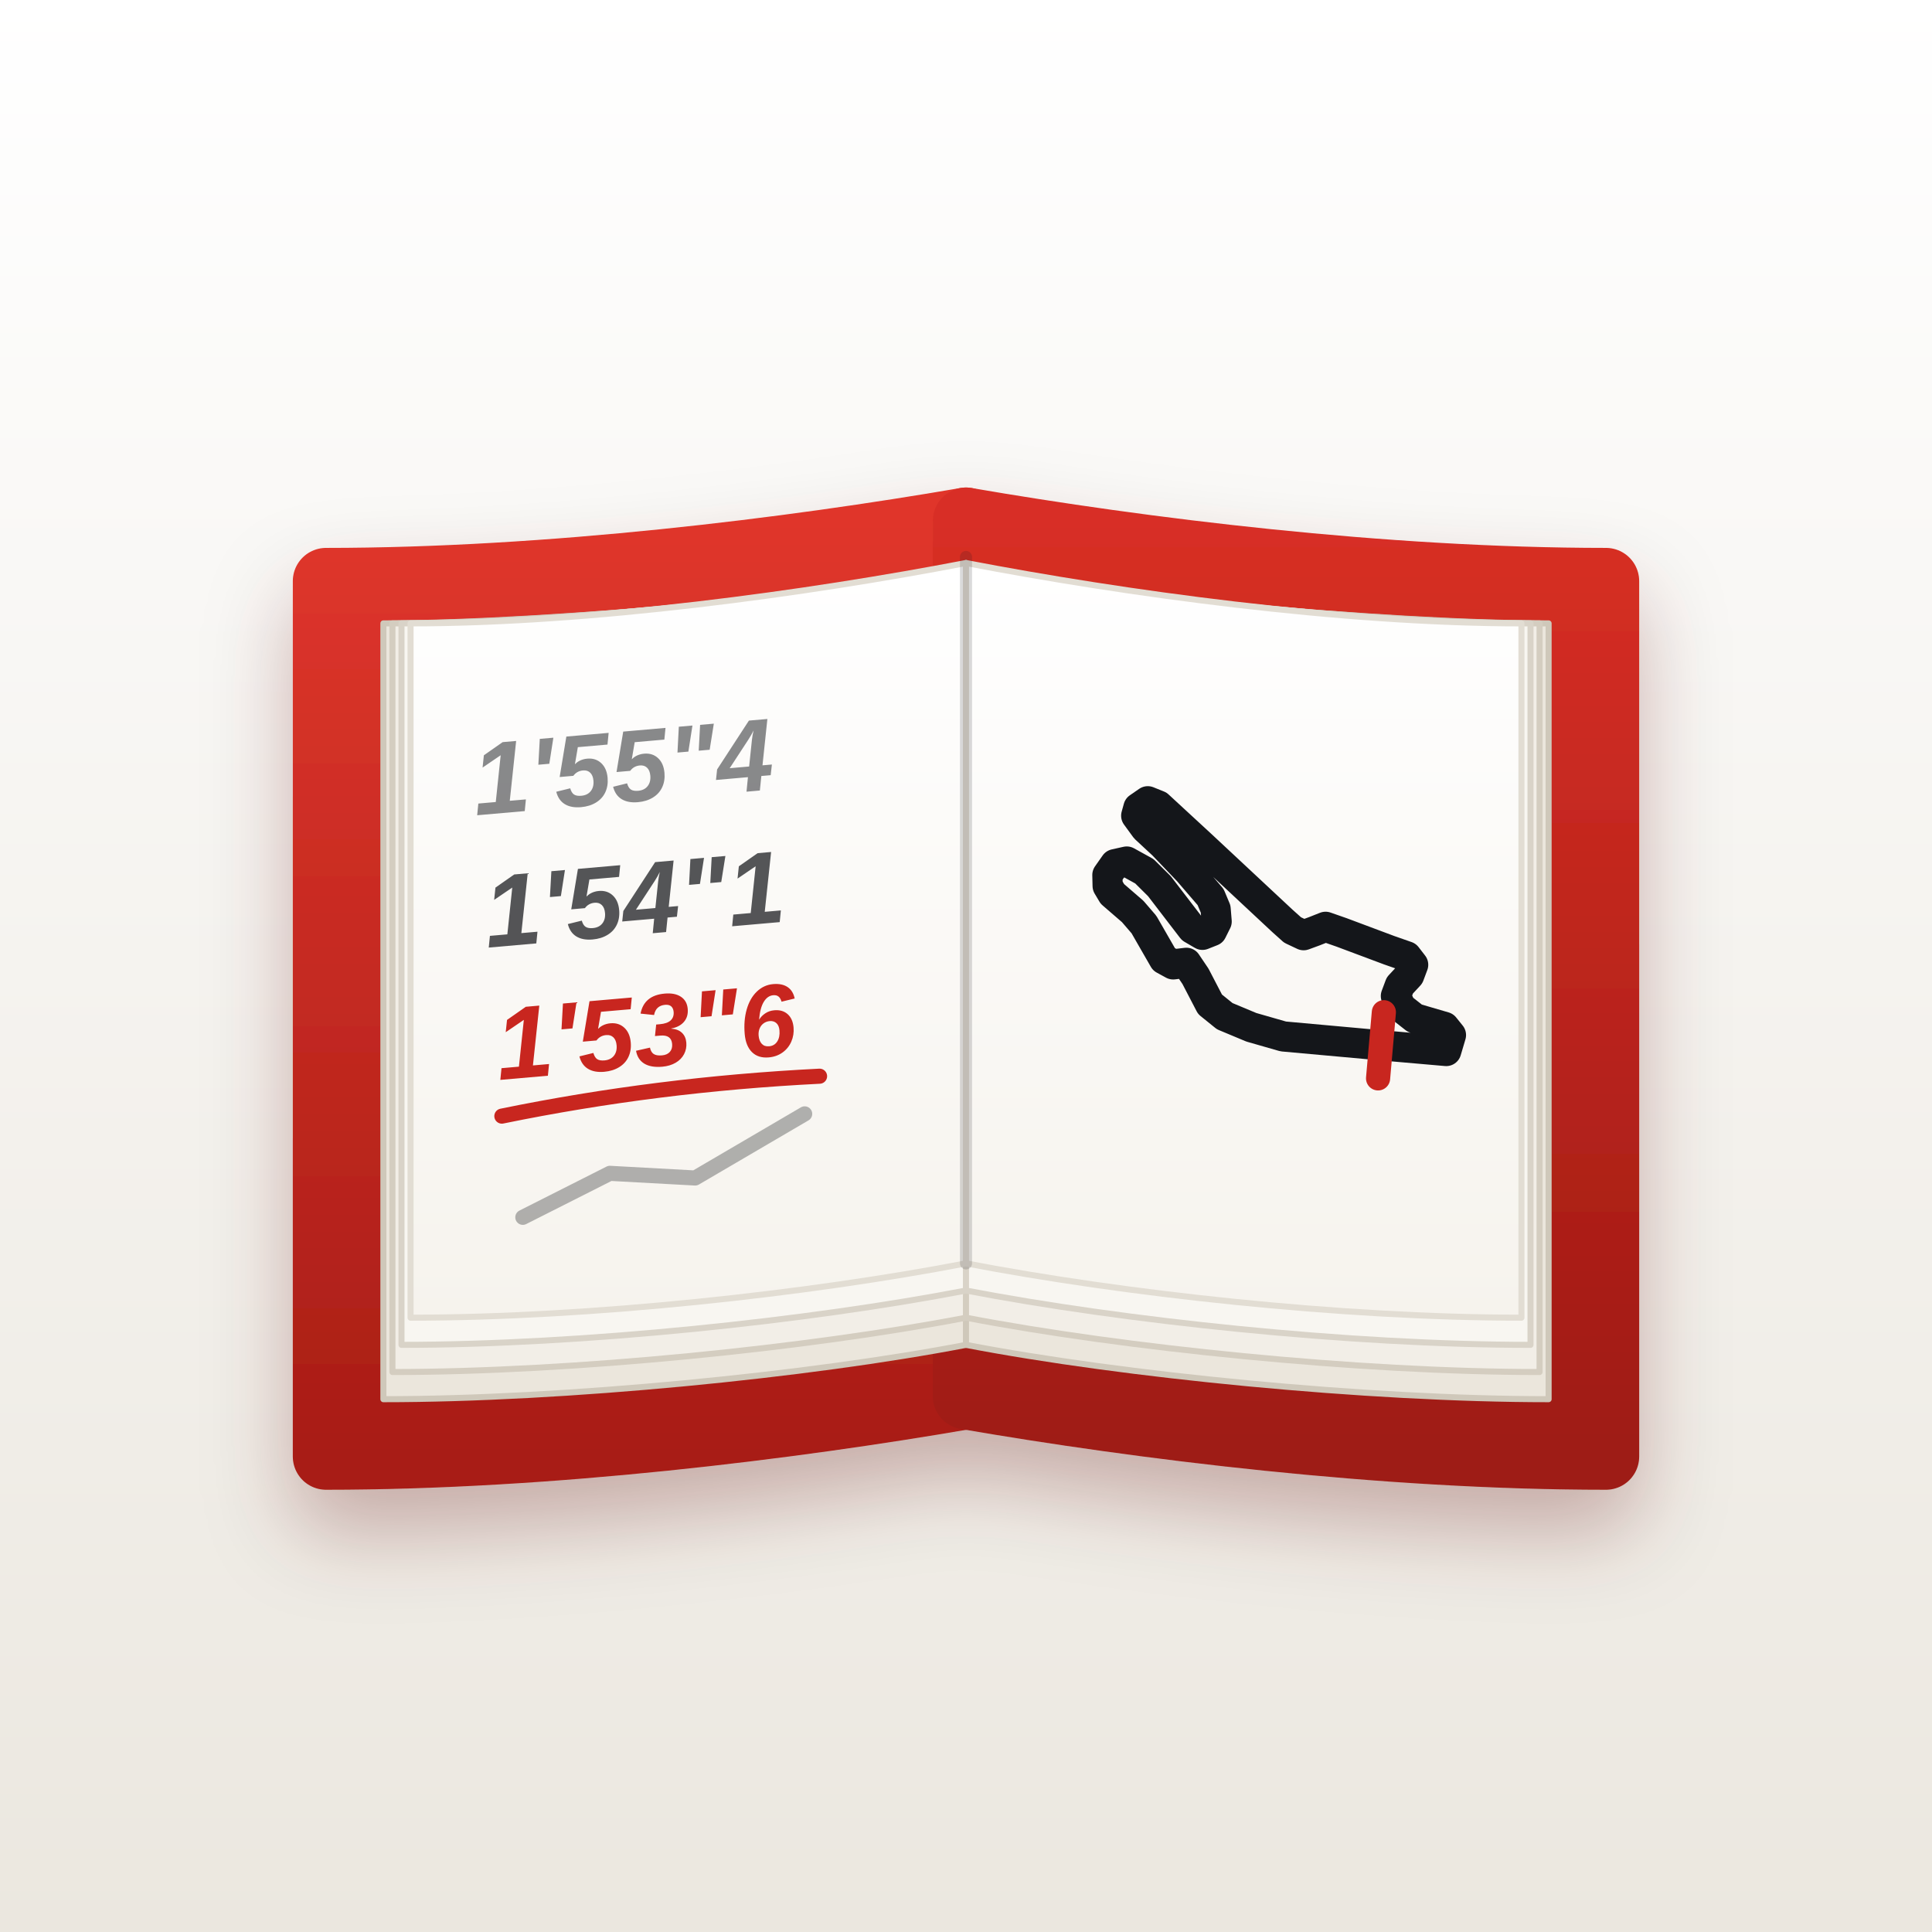
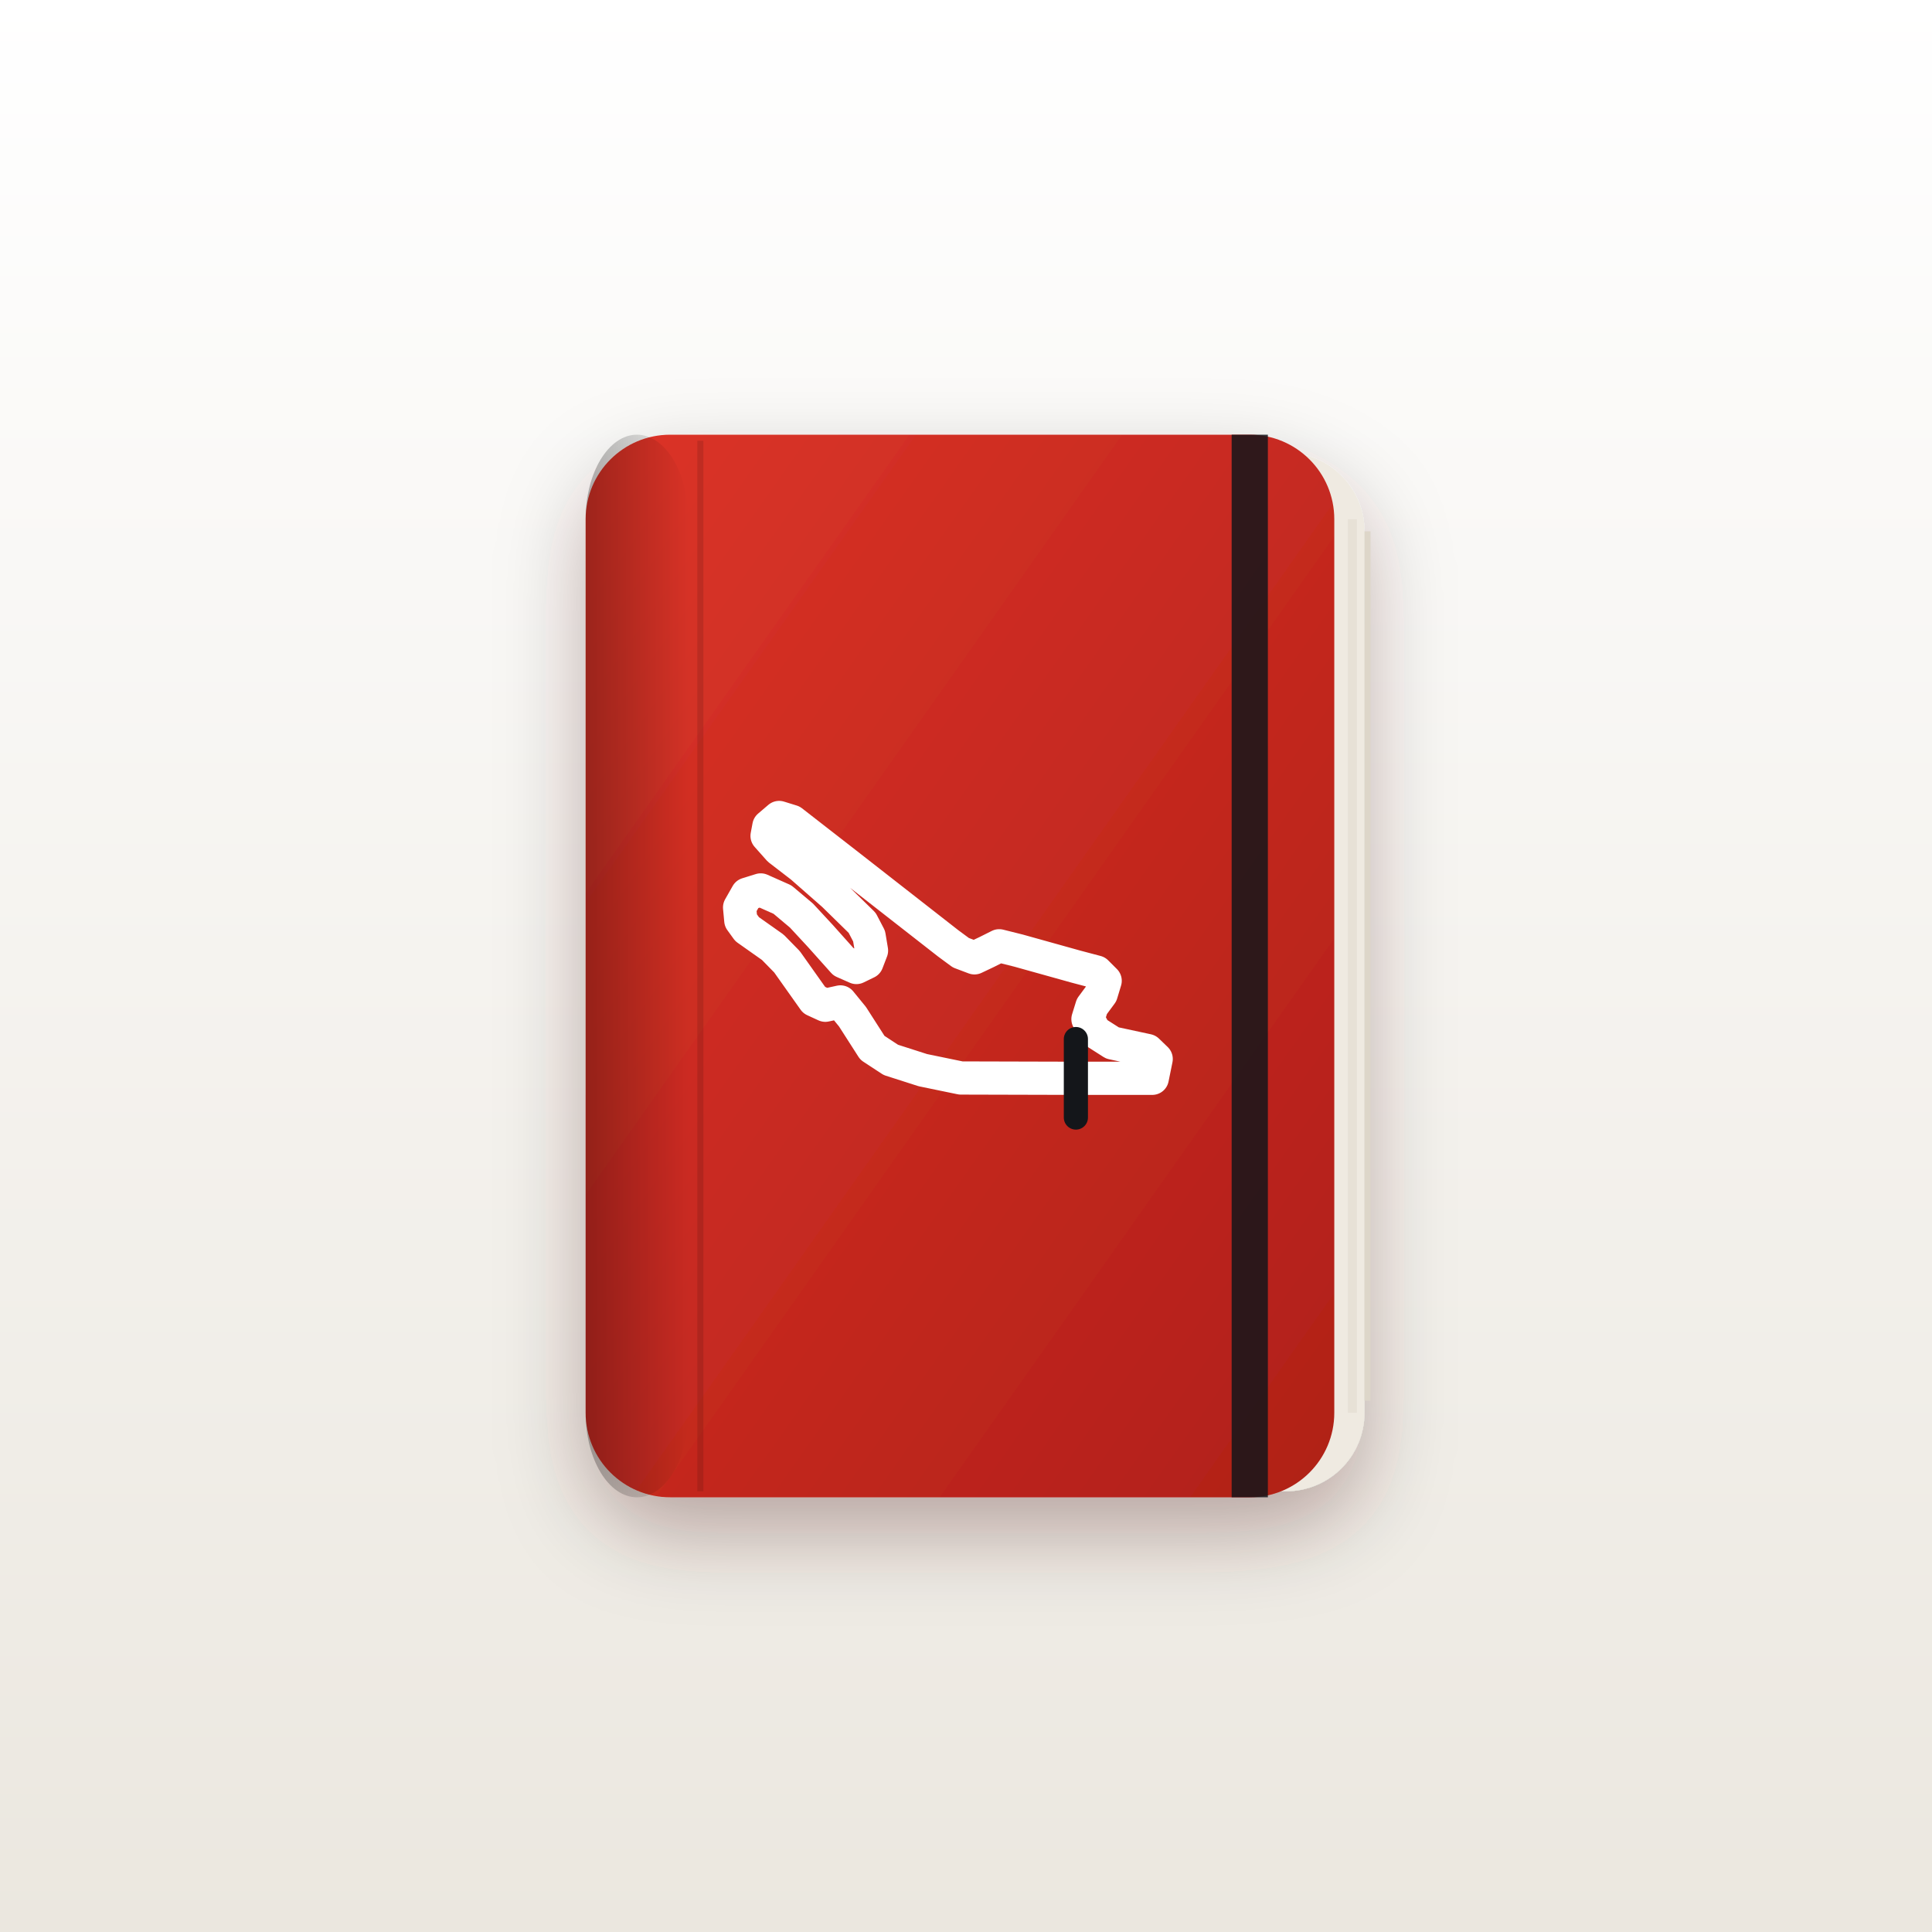
<svg xmlns="http://www.w3.org/2000/svg" viewBox="0 0 512 512">
  <defs>
    <linearGradient id="bg" x1="0" y1="0" x2="0" y2="1">
      <stop offset="0" stop-color="#ffffff" />
      <stop offset="1" stop-color="#ebe7df" />
    </linearGradient>
-     <linearGradient id="cv" x1="0" y1="0" x2="0" y2="1">
-       <stop offset="0" stop-color="#e0362c" />
-       <stop offset="1" stop-color="#a81d16" />
+     <linearGradient id="cv" x1="0" y1="0" x2="1" y2="1">
+       <stop offset="0" stop-color="#dc3428" />
+       <stop offset="1" stop-color="#b01f18" />
    </linearGradient>
-     <linearGradient id="cv2" x1="0" y1="0" x2="0" y2="1">
-       <stop offset="0" stop-color="#d82f25" />
-       <stop offset="1" stop-color="#9e1a14" />
-     </linearGradient>
-     <linearGradient id="pg" x1="0" y1="0" x2="0" y2="1">
-       <stop offset="0" stop-color="#ffffff" />
-       <stop offset="1" stop-color="#f6f3ed" />
-     </linearGradient>
-     <linearGradient id="gut" x1="0" y1="0" x2="1" y2="0">
-       <stop offset="0" stop-color="#14161a" stop-opacity="0" />
-       <stop offset="0.5" stop-color="#14161a" stop-opacity="0.10" />
-       <stop offset="1" stop-color="#14161a" stop-opacity="0" />
+     <linearGradient id="sp" x1="0" y1="0" x2="1" y2="0">
+       <stop offset="0" stop-color="#000" stop-opacity="0.28" />
+       <stop offset="1" stop-color="#000" stop-opacity="0" />
    </linearGradient>
    <filter id="sh" x="-20%" y="-20%" width="140%" height="150%">
-       <feDropShadow dx="0" dy="14" stdDeviation="14" flood-color="#5a0f0b" flood-opacity="0.28" />
+       <feDropShadow dx="0" dy="12" stdDeviation="14" flood-color="#3a0a07" flood-opacity="0.30" />
    </filter>
  </defs>
  <rect width="512" height="512" fill="url(#bg)" />
-   <g transform="translate(256 262) scale(0.8) translate(-256 -259)">
-     <g filter="url(#sh)">
-       <path d="M256 104 C198 114 118 124 44 124 L44 414 C118 414 198 404 256 394 Z" fill="url(#cv)" stroke="url(#cv)" stroke-width="22" stroke-linejoin="round" />
-       <path d="M 256 104 C 314 114 394 124 468 124 L 468 414 C 394 414 314 404 256 394 Z" fill="url(#cv2)" stroke="url(#cv2)" stroke-width="22" stroke-linejoin="round" />
-       <path d="M256 126 C204 128 123 138 63 138 L63 395 C123 395 204 387 256 377 Z" fill="#ebe6dc" stroke="#cfc8ba" stroke-width="2" stroke-linejoin="round" />
-       <path d="M 256 126 C 308 128 389 138 449 138 L 449 395 C 389 395 308 387 256 377 Z" fill="#ebe6dc" stroke="#cfc8ba" stroke-width="2" stroke-linejoin="round" />
-       <path d="M256 123 C204 128 126 138 66 138 L66 386 C126 386 204 378 256 368 Z" fill="#f2eee7" stroke="#d4cdc0" stroke-width="2" stroke-linejoin="round" />
-       <path d="M 256 123 C 308 128 386 138 446 138 L 446 386 C 386 386 308 378 256 368 Z" fill="#f2eee7" stroke="#d4cdc0" stroke-width="2" stroke-linejoin="round" />
-       <path d="M256 121 C204 128 129 138 69 138 L69 377 C129 377 204 369 256 359 Z" fill="#f8f6f1" stroke="#d9d3c8" stroke-width="2" stroke-linejoin="round" />
-       <path d="M 256 121 C 308 128 383 138 443 138 L 443 377 C 383 377 308 369 256 359 Z" fill="#f8f6f1" stroke="#d9d3c8" stroke-width="2" stroke-linejoin="round" />
-       <path d="M256 118 C204 128 132 138 72 138 L72 368 C132 368 204 360 256 350 Z" fill="url(#pg)" stroke="#e2ddd3" stroke-width="2" stroke-linejoin="round" />
-       <path d="M 256 118 C 308 128 380 138 440 138 L 440 368 C 380 368 308 360 256 350 Z" fill="url(#pg)" stroke="#e2ddd3" stroke-width="2" stroke-linejoin="round" />
-       <path d="M256 116 L256 350" stroke="url(#gut)" stroke-width="44" />
-       <path d="M256 116 L256 350" stroke="#14161a" stroke-opacity="0.16" stroke-width="4" stroke-linecap="round" />
-     </g>
-     <g transform="rotate(-5 160 250)">
-       <text x="98" y="196" font-family="Barlow Condensed, Arial Narrow, Arial, sans-serif" font-style="italic" font-weight="800" font-size="34" fill="#14161a" fill-opacity="0.5">1'55"4</text>
-       <text x="98" y="240" font-family="Barlow Condensed, Arial Narrow, Arial, sans-serif" font-style="italic" font-weight="800" font-size="34" fill="#14161a" fill-opacity="0.72">1'54"1</text>
-       <text x="98" y="284" font-family="Barlow Condensed, Arial Narrow, Arial, sans-serif" font-style="italic" font-weight="800" font-size="34" fill="#c8261f">1'53"6</text>
-       <path d="M98 296 Q150 290 204 292" stroke="#c8261f" stroke-width="5" fill="none" stroke-linecap="round" />
-       <path d="M102 330 L132 318 L160 322 L198 304" stroke="#14161a" stroke-opacity="0.32" stroke-width="5" fill="none" stroke-linecap="round" stroke-linejoin="round" />
-     </g>
-     <g transform="rotate(5 362 245)">
-       <path d="M396.2 274.9 L417.9 274.9 L419.0 269.5 L416.6 267.0 L406.6 265.0 L401.7 261.8 L399.7 258.2 L400.7 254.6 L403.5 251.0 L404.5 247.4 L402.1 244.8 L396.2 243.3 L380.0 238.8 L374.5 237.4 L370.9 239.2 L367.5 240.8 L363.7 239.4 L360.1 236.7 L331.2 214.1 L315.8 202.2 L312.2 201.1 L309.3 203.5 L308.8 206.2 L312.2 210.1 L318.5 215.0 L327.6 223.0 L335.7 230.9 L337.7 234.7 L338.4 238.8 L337.1 242.1 L334.1 243.6 L330.5 241.9 L323.9 234.7 L318.5 228.8 L313.1 224.3 L307.0 221.6 L303.2 222.8 L301.0 226.6 L301.4 230.2 L303.2 232.7 L310.4 237.9 L314.5 241.9 L322.1 252.8 L325.3 254.2 L329.6 253.3 L333.0 257.5 L338.6 266.3 L343.8 269.8 L352.9 272.7 L363.7 274.8 L396.2 274.9 Z" fill="none" stroke="#14161a" stroke-width="10" stroke-linejoin="round" stroke-linecap="round" />
-       <path d="M396.2 263.9 L396.2 285.9" stroke="#c8261f" stroke-width="8" stroke-linecap="round" />
+   <g transform="translate(256 256) scale(0.8) translate(-256 -256)">
+     <g>
+       <g filter="url(#sh)">
+         <rect x="138" y="86" width="250" height="344" rx="26" fill="#efeae1" />
+         <rect x="130" y="80" width="248" height="352" rx="28" fill="url(#cv)" />
+       </g>
+       <path d="M384 108 L384 404" stroke="#e7e1d6" stroke-width="3" />
+       <path d="M389 112 L389 400" stroke="#ddd6c9" stroke-width="2" />
+       <rect x="130" y="80" width="34" height="352" rx="28" fill="url(#sp)" />
+       <path d="M168 82 L168 430" stroke="#000" stroke-opacity="0.12" stroke-width="2" />
+       <rect x="344" y="80" width="12" height="352" fill="#14161a" fill-opacity="0.85" />
+       <path d="M292.4 293.2 L317.7 293.2 L319.0 286.8 L316.1 284.0 L304.5 281.5 L298.7 277.8 L296.4 273.6 L297.7 269.4 L300.8 265.2 L302.1 260.9 L299.2 258.0 L292.4 256.2 L273.4 250.9 L267.0 249.3 L262.8 251.4 L258.8 253.3 L254.3 251.6 L250.1 248.5 L216.3 222.1 L198.3 208.1 L194.1 206.8 L190.7 209.7 L190.1 212.9 L194.1 217.4 L201.5 223.1 L212.1 232.4 L221.6 241.7 L223.9 246.1 L224.7 250.9 L223.2 254.8 L219.7 256.5 L215.4 254.6 L207.8 246.1 L201.5 239.3 L195.2 234.0 L188.0 230.8 L183.5 232.2 L181.0 236.6 L181.4 240.9 L183.5 243.8 L192.0 249.8 L196.7 254.6 L205.7 267.3 L209.4 269.0 L214.4 267.9 L218.4 272.8 L225.0 283.1 L231.1 287.1 L241.7 290.5 L254.3 293.1 L292.4 293.2 Z" fill="none" stroke="#ffffff" stroke-width="11" stroke-linejoin="round" stroke-linecap="round" />
+       <path d="M292.4 280.2 L292.4 306.2" stroke="#14161a" stroke-width="8" stroke-linecap="round" />
    </g>
  </g>
</svg>
